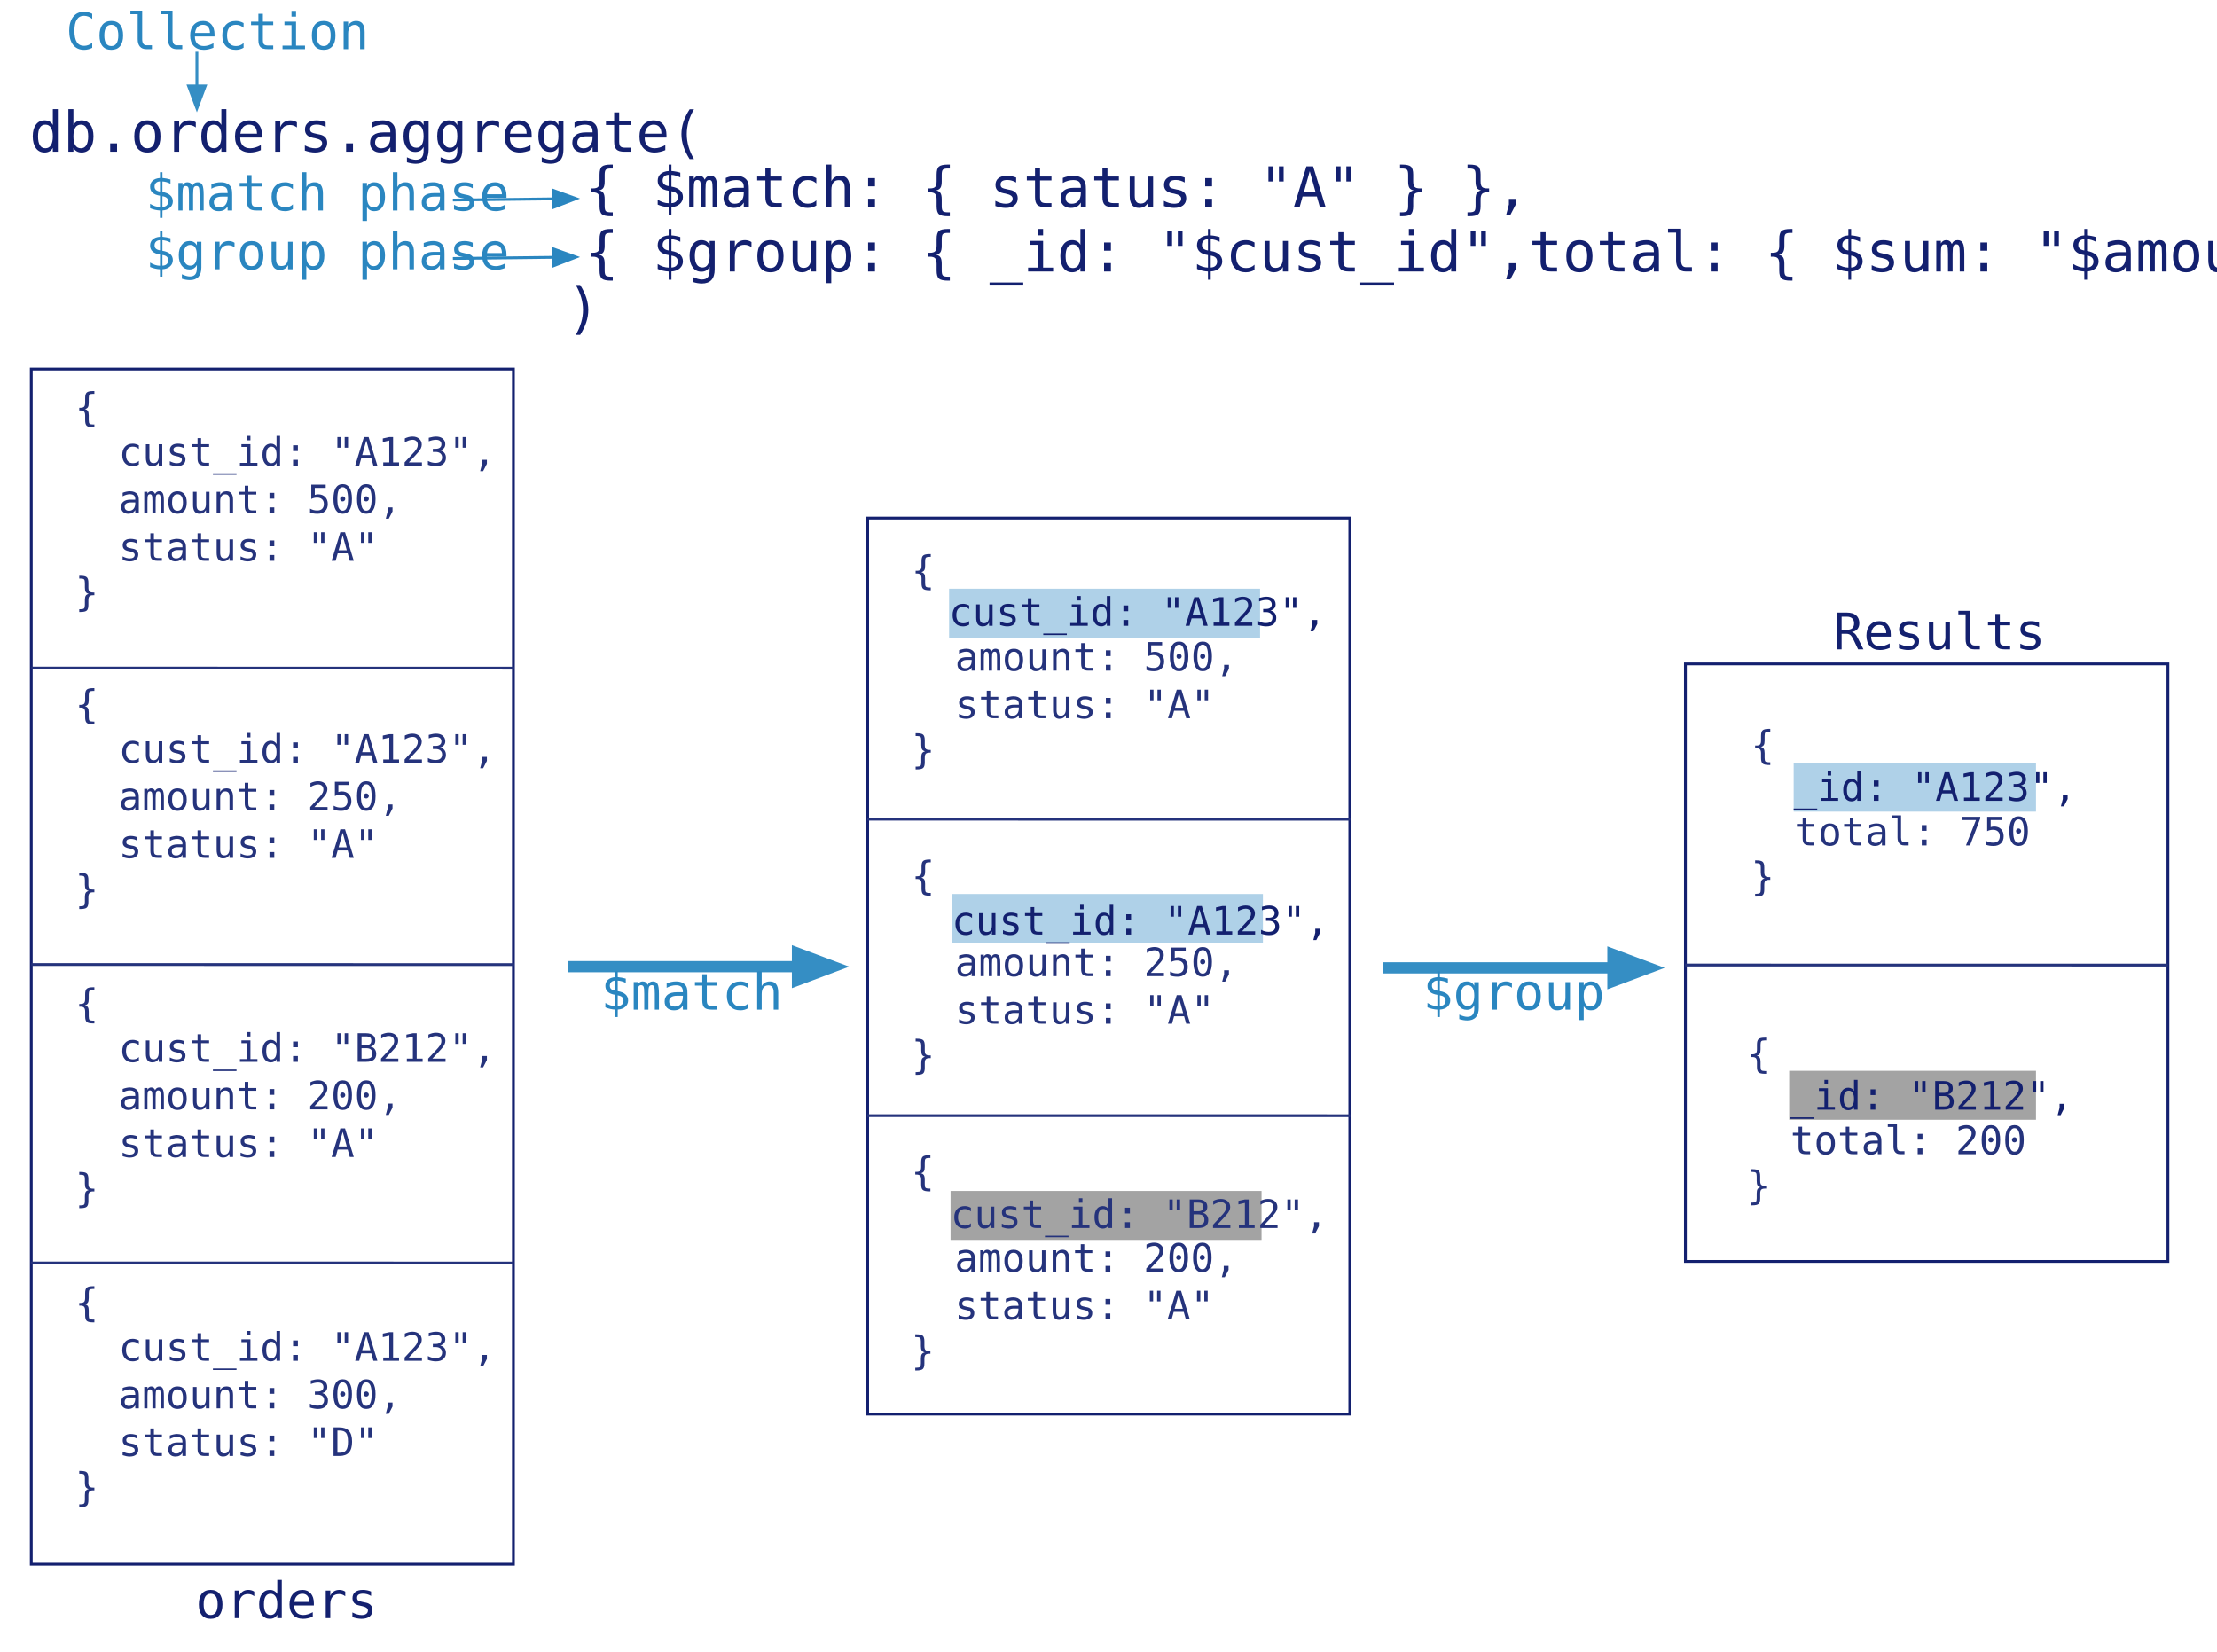
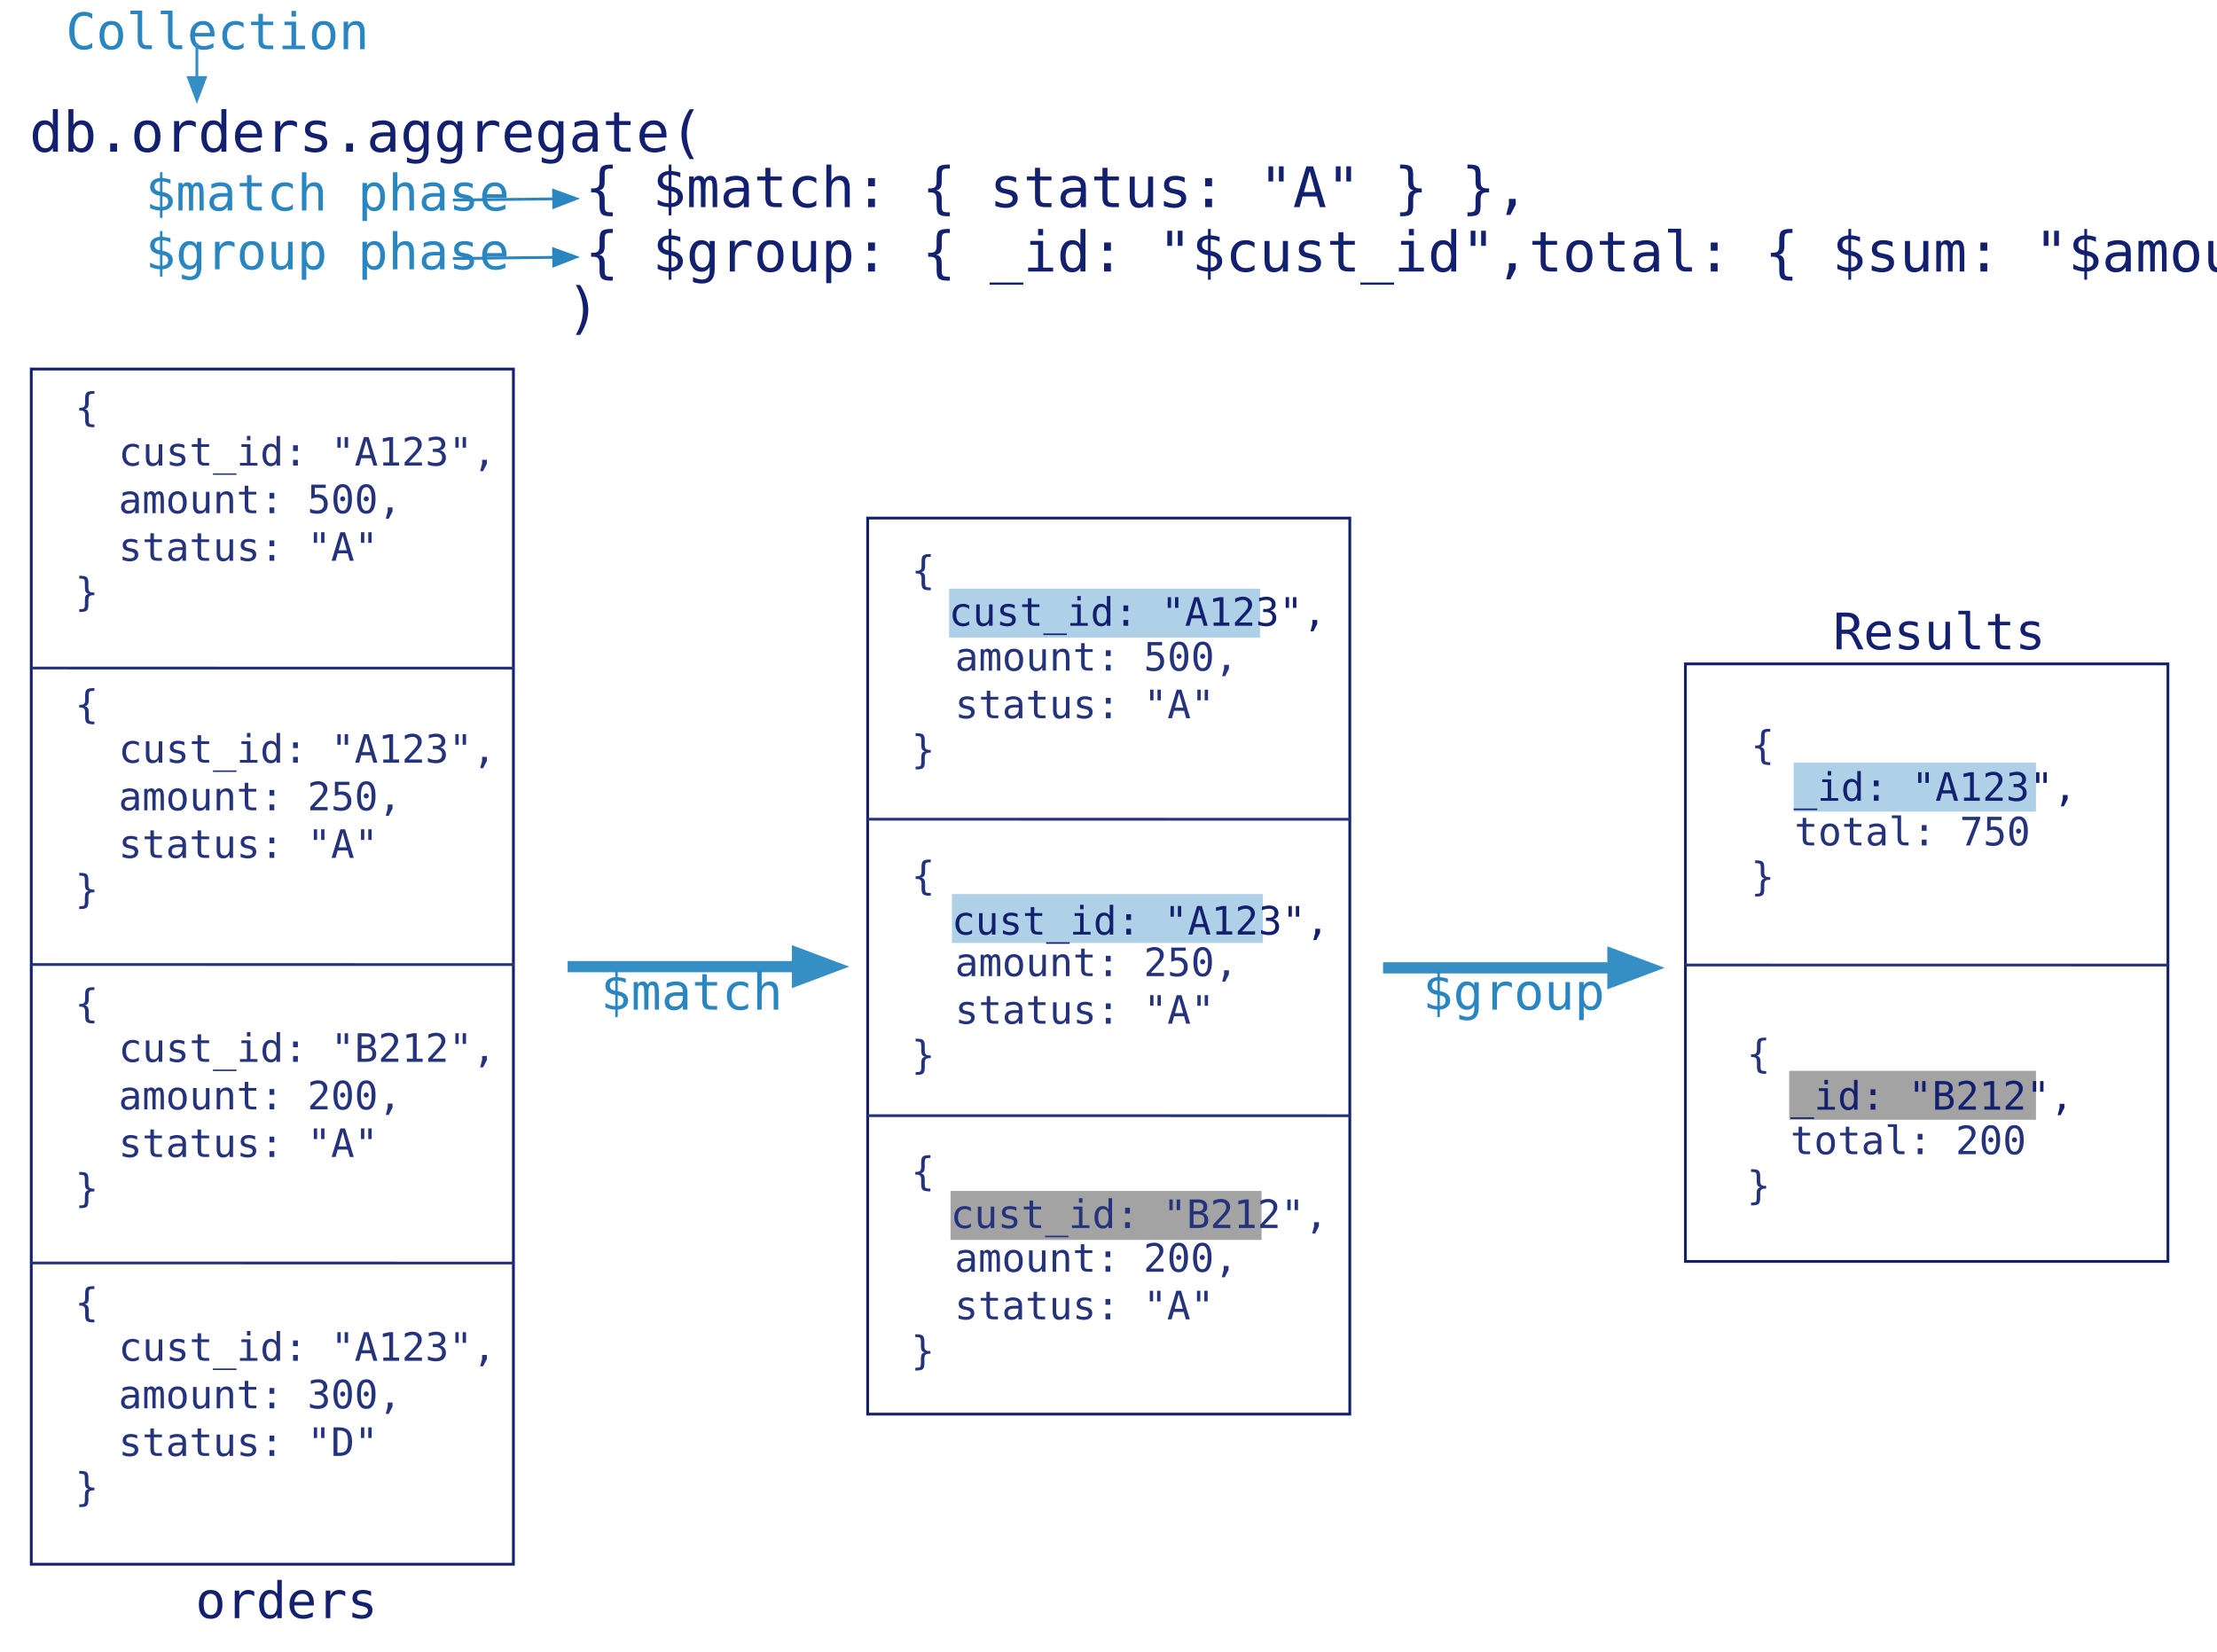
<svg xmlns="http://www.w3.org/2000/svg" version="1.1" x="0px" y="0px" width="792" height="590" viewBox="0, 0, 792, 590">
  <g id="Layer 2">
    <g>
      <path d="M339.058,210.318 L450.147,210.318 L450.147,227.807 L339.058,227.807 z" fill="#AFD1E8" />
      <text transform="matrix(1, 0, 0, 1, 397.538, 219.685)">
        <tspan x="-58.559" y="3.878" font-family="Inconsolata" font-size="14" fill="#13206F">cust_id: "A123",</tspan>
      </text>
    </g>
    <g>
      <path d="M340.074,319.396 L451.164,319.396 L451.164,336.885 L340.074,336.885 z" fill="#AFD1E8" />
      <text transform="matrix(1, 0, 0, 1, 396.851, 329.563)">
        <tspan x="-56.855" y="4.321" font-family="Inconsolata" font-size="14" fill="#13206F">cust_id: "A123",</tspan>
      </text>
    </g>
    <path d="M309.96,185.092 L482.2,185.092 L482.2,505.213 L309.96,505.213 z" fill-opacity="0" stroke="#13206F" stroke-width="1" />
    <text transform="matrix(1, 0, 0, 1, 383.292, 345.228)">
      <tspan x="-57.707" y="-27.5" font-family="Inconsolata" font-size="14" fill="#25337C">{ </tspan>
      <tspan x="-57.707" y="-12.5" font-family="Inconsolata" font-size="14" fill="#25337C">  </tspan>
      <tspan x="-57.707" y="3.5" font-family="GillSansMT" font-size="14" fill="#25337C">    </tspan>
      <tspan x="-42.148" y="3.5" font-family="Inconsolata" font-size="14" fill="#25337C">amount: 250,</tspan>
      <tspan x="-57.707" y="20.5" font-family="GillSansMT" font-size="14" fill="#25337C">    </tspan>
      <tspan x="-42.148" y="20.5" font-family="Inconsolata" font-size="14" fill="#25337C">status: "A"</tspan>
      <tspan x="-57.707" y="36.5" font-family="Inconsolata" font-size="14" fill="#25337C">}</tspan>
    </text>
    <text transform="matrix(1, 0, 0, 1, 380.957, 236.092)">
      <tspan x="-55.372" y="-27.5" font-family="Inconsolata" font-size="14" fill="#25337C">{ </tspan>
      <tspan x="-55.372" y="-12.5" font-family="Inconsolata" font-size="14" fill="#25337C">  </tspan>
      <tspan x="-55.372" y="3.5" font-family="GillSansMT" font-size="14" fill="#25337C">    </tspan>
      <tspan x="-39.814" y="3.5" font-family="Inconsolata" font-size="14" fill="#25337C">amount: 500,</tspan>
      <tspan x="-55.372" y="20.5" font-family="GillSansMT" font-size="14" fill="#25337C">    </tspan>
      <tspan x="-39.814" y="20.5" font-family="Inconsolata" font-size="14" fill="#25337C">status: "A"</tspan>
      <tspan x="-55.372" y="36.5" font-family="Inconsolata" font-size="14" fill="#25337C">}</tspan>
    </text>
    <path d="M309.83,292.67 L482.33,292.693" fill-opacity="0" stroke="#25337C" stroke-width="1" />
    <path d="M309.83,398.58 L482.33,398.603" fill-opacity="0" stroke="#25337C" stroke-width="1" />
    <text transform="matrix(1, 0, 0, 1, 383.227, 450.846)">
      <tspan x="-57.772" y="-27.5" font-family="Inconsolata" font-size="14" fill="#25337C">{ </tspan>
      <tspan x="-57.772" y="-12.5" font-family="Inconsolata" font-size="14" fill="#25337C">  </tspan>
      <tspan x="-57.772" y="3.5" font-family="GillSansMT" font-size="14" fill="#25337C">    </tspan>
      <tspan x="-42.213" y="3.5" font-family="Inconsolata" font-size="14" fill="#25337C">amount: 200,</tspan>
      <tspan x="-57.772" y="20.5" font-family="GillSansMT" font-size="14" fill="#25337C">    </tspan>
      <tspan x="-42.213" y="20.5" font-family="Inconsolata" font-size="14" fill="#25337C">status: "A"</tspan>
      <tspan x="-57.772" y="36.5" font-family="Inconsolata" font-size="14" fill="#25337C">}</tspan>
    </text>
    <path d="M339.58,425.484 L450.67,425.484 L450.67,442.972 L339.58,442.972 z" fill="#A3A3A3" />
    <text transform="matrix(1, 0, 0, 1, 395.58, 434.228)">
      <tspan x="-56" y="4.5" font-family="Inconsolata" font-size="14" fill="#25337C">cust_id: "B212",</tspan>
    </text>
    <g>
      <path d="M11.17,131.848 L183.41,131.848 L183.41,558.848 L11.17,558.848 z" fill-opacity="0" stroke="#13206F" stroke-width="1" />
      <text transform="matrix(1, 0, 0, 1, 93.295, 178.848)">
        <tspan x="-66.5" y="-28.5" font-family="Inconsolata" font-size="14" fill="#25337C">{ </tspan>
        <tspan x="-66.5" y="-12.5" font-family="GillSansMT" font-size="14" fill="#25337C">    </tspan>
        <tspan x="-50.941" y="-12.5" font-family="Inconsolata" font-size="14" fill="#25337C">cust_id: "A123",</tspan>
        <tspan x="-66.5" y="4.5" font-family="GillSansMT" font-size="14" fill="#25337C">    </tspan>
        <tspan x="-50.941" y="4.5" font-family="Inconsolata" font-size="14" fill="#25337C">amount: 500,</tspan>
        <tspan x="-66.5" y="21.5" font-family="GillSansMT" font-size="14" fill="#25337C">    </tspan>
        <tspan x="-50.941" y="21.5" font-family="Inconsolata" font-size="14" fill="#25337C">status: "A"</tspan>
        <tspan x="-66.5" y="37.5" font-family="Inconsolata" font-size="14" fill="#25337C">}</tspan>
      </text>
      <path d="M11.17,238.672 L183.67,238.695" fill-opacity="0" stroke="#25337C" stroke-width="1" />
      <text transform="matrix(1, 0, 0, 1, 93.295, 284.984)">
        <tspan x="-66.5" y="-28.5" font-family="Inconsolata" font-size="14" fill="#25337C">{ </tspan>
        <tspan x="-66.5" y="-12.5" font-family="GillSansMT" font-size="14" fill="#25337C">    </tspan>
        <tspan x="-50.941" y="-12.5" font-family="Inconsolata" font-size="14" fill="#25337C">cust_id: "A123",</tspan>
        <tspan x="-66.5" y="4.5" font-family="GillSansMT" font-size="14" fill="#25337C">    </tspan>
        <tspan x="-50.941" y="4.5" font-family="Inconsolata" font-size="14" fill="#25337C">amount: 250,</tspan>
        <tspan x="-66.5" y="21.5" font-family="GillSansMT" font-size="14" fill="#25337C">    </tspan>
        <tspan x="-50.941" y="21.5" font-family="Inconsolata" font-size="14" fill="#25337C">status: "A"</tspan>
        <tspan x="-66.5" y="37.5" font-family="Inconsolata" font-size="14" fill="#25337C">}</tspan>
      </text>
      <path d="M11.17,344.582 L183.67,344.605" fill-opacity="0" stroke="#25337C" stroke-width="1" />
      <text transform="matrix(1, 0, 0, 1, 93.295, 391.848)">
        <tspan x="-66.5" y="-28.5" font-family="Inconsolata" font-size="14" fill="#25337C">{ </tspan>
        <tspan x="-66.5" y="-12.5" font-family="GillSansMT" font-size="14" fill="#25337C">    </tspan>
        <tspan x="-50.941" y="-12.5" font-family="Inconsolata" font-size="14" fill="#25337C">cust_id: "B212",</tspan>
        <tspan x="-66.5" y="4.5" font-family="GillSansMT" font-size="14" fill="#25337C">    </tspan>
        <tspan x="-50.941" y="4.5" font-family="Inconsolata" font-size="14" fill="#25337C">amount: 200,</tspan>
        <tspan x="-66.5" y="21.5" font-family="GillSansMT" font-size="14" fill="#25337C">    </tspan>
        <tspan x="-50.941" y="21.5" font-family="Inconsolata" font-size="14" fill="#25337C">status: "A"</tspan>
        <tspan x="-66.5" y="37.5" font-family="Inconsolata" font-size="14" fill="#25337C">}</tspan>
      </text>
      <path d="M10.998,451.215 L183.498,451.238" fill-opacity="0" stroke="#25337C" stroke-width="1" />
      <text transform="matrix(1, 0, 0, 1, 93.295, 498.652)">
        <tspan x="-66.5" y="-28.5" font-family="Inconsolata" font-size="14" fill="#25337C">{ </tspan>
        <tspan x="-66.5" y="-12.5" font-family="GillSansMT" font-size="14" fill="#25337C">    </tspan>
        <tspan x="-50.941" y="-12.5" font-family="Inconsolata" font-size="14" fill="#25337C">cust_id: "A123",</tspan>
        <tspan x="-66.5" y="4.5" font-family="GillSansMT" font-size="14" fill="#25337C">    </tspan>
        <tspan x="-50.941" y="4.5" font-family="Inconsolata" font-size="14" fill="#25337C">amount: 300,</tspan>
        <tspan x="-66.5" y="21.5" font-family="GillSansMT" font-size="14" fill="#25337C">    </tspan>
        <tspan x="-50.941" y="21.5" font-family="Inconsolata" font-size="14" fill="#25337C">status: "D"</tspan>
        <tspan x="-66.5" y="37.5" font-family="Inconsolata" font-size="14" fill="#25337C">}</tspan>
      </text>
    </g>
    <path d="M640.77,272.477 L727.335,272.477 L727.335,289.965 L640.77,289.965 z" fill="#AFD1E8" />
    <text transform="matrix(1, 0, 0, 1, 686.657, 282.221)">
      <tspan x="-45.887" y="3.878" font-family="Inconsolata" font-size="14" fill="#13206F">_id: "A123",</tspan>
    </text>
    <text transform="matrix(1, 0, 0, 1, 671.317, 290.027)">
      <tspan x="-45.827" y="-19" font-family="Inconsolata" font-size="14" fill="#25337C">{ </tspan>
      <tspan x="-45.827" y="-4" font-family="Inconsolata" font-size="14" fill="#25337C">  </tspan>
      <tspan x="-45.827" y="12" font-family="GillSansMT" font-size="14" fill="#25337C">    </tspan>
      <tspan x="-30.269" y="12" font-family="Inconsolata" font-size="14" fill="#25337C">total: 750</tspan>
      <tspan x="-45.827" y="28" font-family="Inconsolata" font-size="14" fill="#25337C">}</tspan>
    </text>
    <path d="M639.172,382.568 L727.335,382.568 L727.335,400.057 L639.172,400.057 z" fill="#A3A3A3" />
    <text transform="matrix(1, 0, 0, 1, 682.678, 392.113)">
      <tspan x="-43.068" y="4.321" font-family="Inconsolata" font-size="14" fill="#13206F">_id: "B212",</tspan>
    </text>
    <text transform="matrix(1, 0, 0, 1, 675.682, 400.348)">
      <tspan x="-51.653" y="-19" font-family="Inconsolata" font-size="14" fill="#25337C">{ </tspan>
      <tspan x="-51.653" y="-4" font-family="Inconsolata" font-size="14" fill="#25337C">  </tspan>
      <tspan x="-51.653" y="12" font-family="GillSansMT" font-size="14" fill="#25337C">    </tspan>
      <tspan x="-36.095" y="12" font-family="Inconsolata" font-size="14" fill="#25337C">total: 200</tspan>
      <tspan x="-51.653" y="28" font-family="Inconsolata" font-size="14" fill="#25337C">}</tspan>
    </text>
    <path d="M602.097,237.184 L774.467,237.184 L774.467,450.672 L602.097,450.672 z" fill-opacity="0" stroke="#13206F" stroke-width="1" />
    <path d="M601.967,344.762 L774.467,344.785" fill-opacity="0" stroke="#25337C" stroke-width="1" />
    <text transform="matrix(1, 0, 0, 1, 126.601, 48.701)">
      <tspan x="-116.103" y="5.5" font-family="Inconsolata" font-size="20" fill="#13206F">db.orders.aggregate(</tspan>
    </text>
    <g>
      <path d="M161.787,71.459 L197.788,71.046" fill-opacity="0" stroke="#2A86C0" stroke-width="1" />
      <path d="M197.822,74.046 L205.787,70.955 L197.753,68.047 z" fill="#2A86C0" fill-opacity="1" stroke="#2A86C0" stroke-width="1" stroke-opacity="1" />
    </g>
    <g>
      <path d="M161.787,92.354 L197.788,91.941" fill-opacity="0" stroke="#2A86C0" stroke-width="1" />
      <path d="M197.822,94.941 L205.787,91.849 L197.753,88.941 z" fill="#2A86C0" fill-opacity="1" stroke="#2A86C0" stroke-width="1" stroke-opacity="1" />
    </g>
    <text transform="matrix(1, 0, 0, 1, 110.119, 70.701)">
      <tspan x="-58.168" y="4.5" font-family="Inconsolata" font-size="18" fill="#2A86C0">$match phase</tspan>
    </text>
    <text transform="matrix(1, 0, 0, 1, 110.119, 90.701)">
      <tspan x="-58.168" y="5.5" font-family="Inconsolata" font-size="18" fill="#2A86C0">$group phase</tspan>
    </text>
    <text transform="matrix(1, 0, 0, 1, 69.834, 12.227)">
      <tspan x="-46.323" y="5.337" font-family="Inconsolata" font-size="18" fill="#2A86C0">Collection</tspan>
    </text>
    <text transform="matrix(1, 0, 0, 1, 96.834, 572.598)">
      <tspan x="-27" y="5.5" font-family="Inconsolata" font-size="18" fill="#13206F">orders</tspan>
    </text>
    <text transform="matrix(1, 0, 0, 1, 687.717, 226.83)">
      <tspan x="-32.869" y="5.146" font-family="Inconsolata" font-size="18" fill="#13206F">Results</tspan>
    </text>
    <g>
      <path d="M494.088,345.77 L576.196,345.77" fill-opacity="0" stroke="#358EC4" stroke-width="4" />
      <path d="M576.196,350.57 L588.996,345.77 L576.196,340.97 z" fill="#358EC4" fill-opacity="1" stroke="#358EC4" stroke-width="4" stroke-opacity="1" />
    </g>
    <g>
      <path d="M202.787,345.348 L284.895,345.348" fill-opacity="0" stroke="#358EC4" stroke-width="4" />
      <path d="M284.895,350.148 L297.695,345.348 L284.895,340.548 z" fill="#358EC4" fill-opacity="1" stroke="#358EC4" stroke-width="4" stroke-opacity="1" />
    </g>
    <text transform="matrix(1, 0, 0, 1, 241.596, 355.199)">
      <tspan x="-27" y="5.5" font-family="Inconsolata" font-size="18" fill="#2A86C0">$match</tspan>
    </text>
    <text transform="matrix(1, 0, 0, 1, 535.283, 355.199)">
      <tspan x="-27" y="5.5" font-family="Inconsolata" font-size="18" fill="#2A86C0">$group</tspan>
    </text>
    <text transform="matrix(1, 0, 0, 1, 500.508, 92.5)">
      <tspan x="-291.492" y="-18.5" font-family="Inconsolata" font-size="20" fill="#13206F">{ $match: { status: "A" } }, </tspan>
      <tspan x="-291.492" y="4.5" font-family="Inconsolata" font-size="20" fill="#13206F">{ $group: { _id: "$cust_id",total: { $sum: "$amount" } } }</tspan>
    </text>
    <text transform="matrix(1, 0, 0, 1, 207.287, 111)">
      <tspan x="-5" y="6" font-family="Inconsolata" font-size="20" fill="#13206F">)</tspan>
    </text>
    <g>
-       <path d="M70.334,18.5 L70.334,30.701" fill-opacity="0" stroke="#358EC4" stroke-width="1" />
-       <path d="M67.334,30.701 L70.334,38.701 L73.334,30.701 z" fill="#358EC4" fill-opacity="1" stroke="#358EC4" stroke-width="1" stroke-opacity="1" />
+       <path d="M70.334,15.5 L70.334,27.701" fill-opacity="0" stroke="#358EC4" stroke-width="1" />
+       <path d="M67.334,27.701 L70.334,35.701 L73.334,27.701 z" fill="#358EC4" fill-opacity="1" stroke="#358EC4" stroke-width="1" stroke-opacity="1" />
    </g>
  </g>
  <defs />
</svg>
